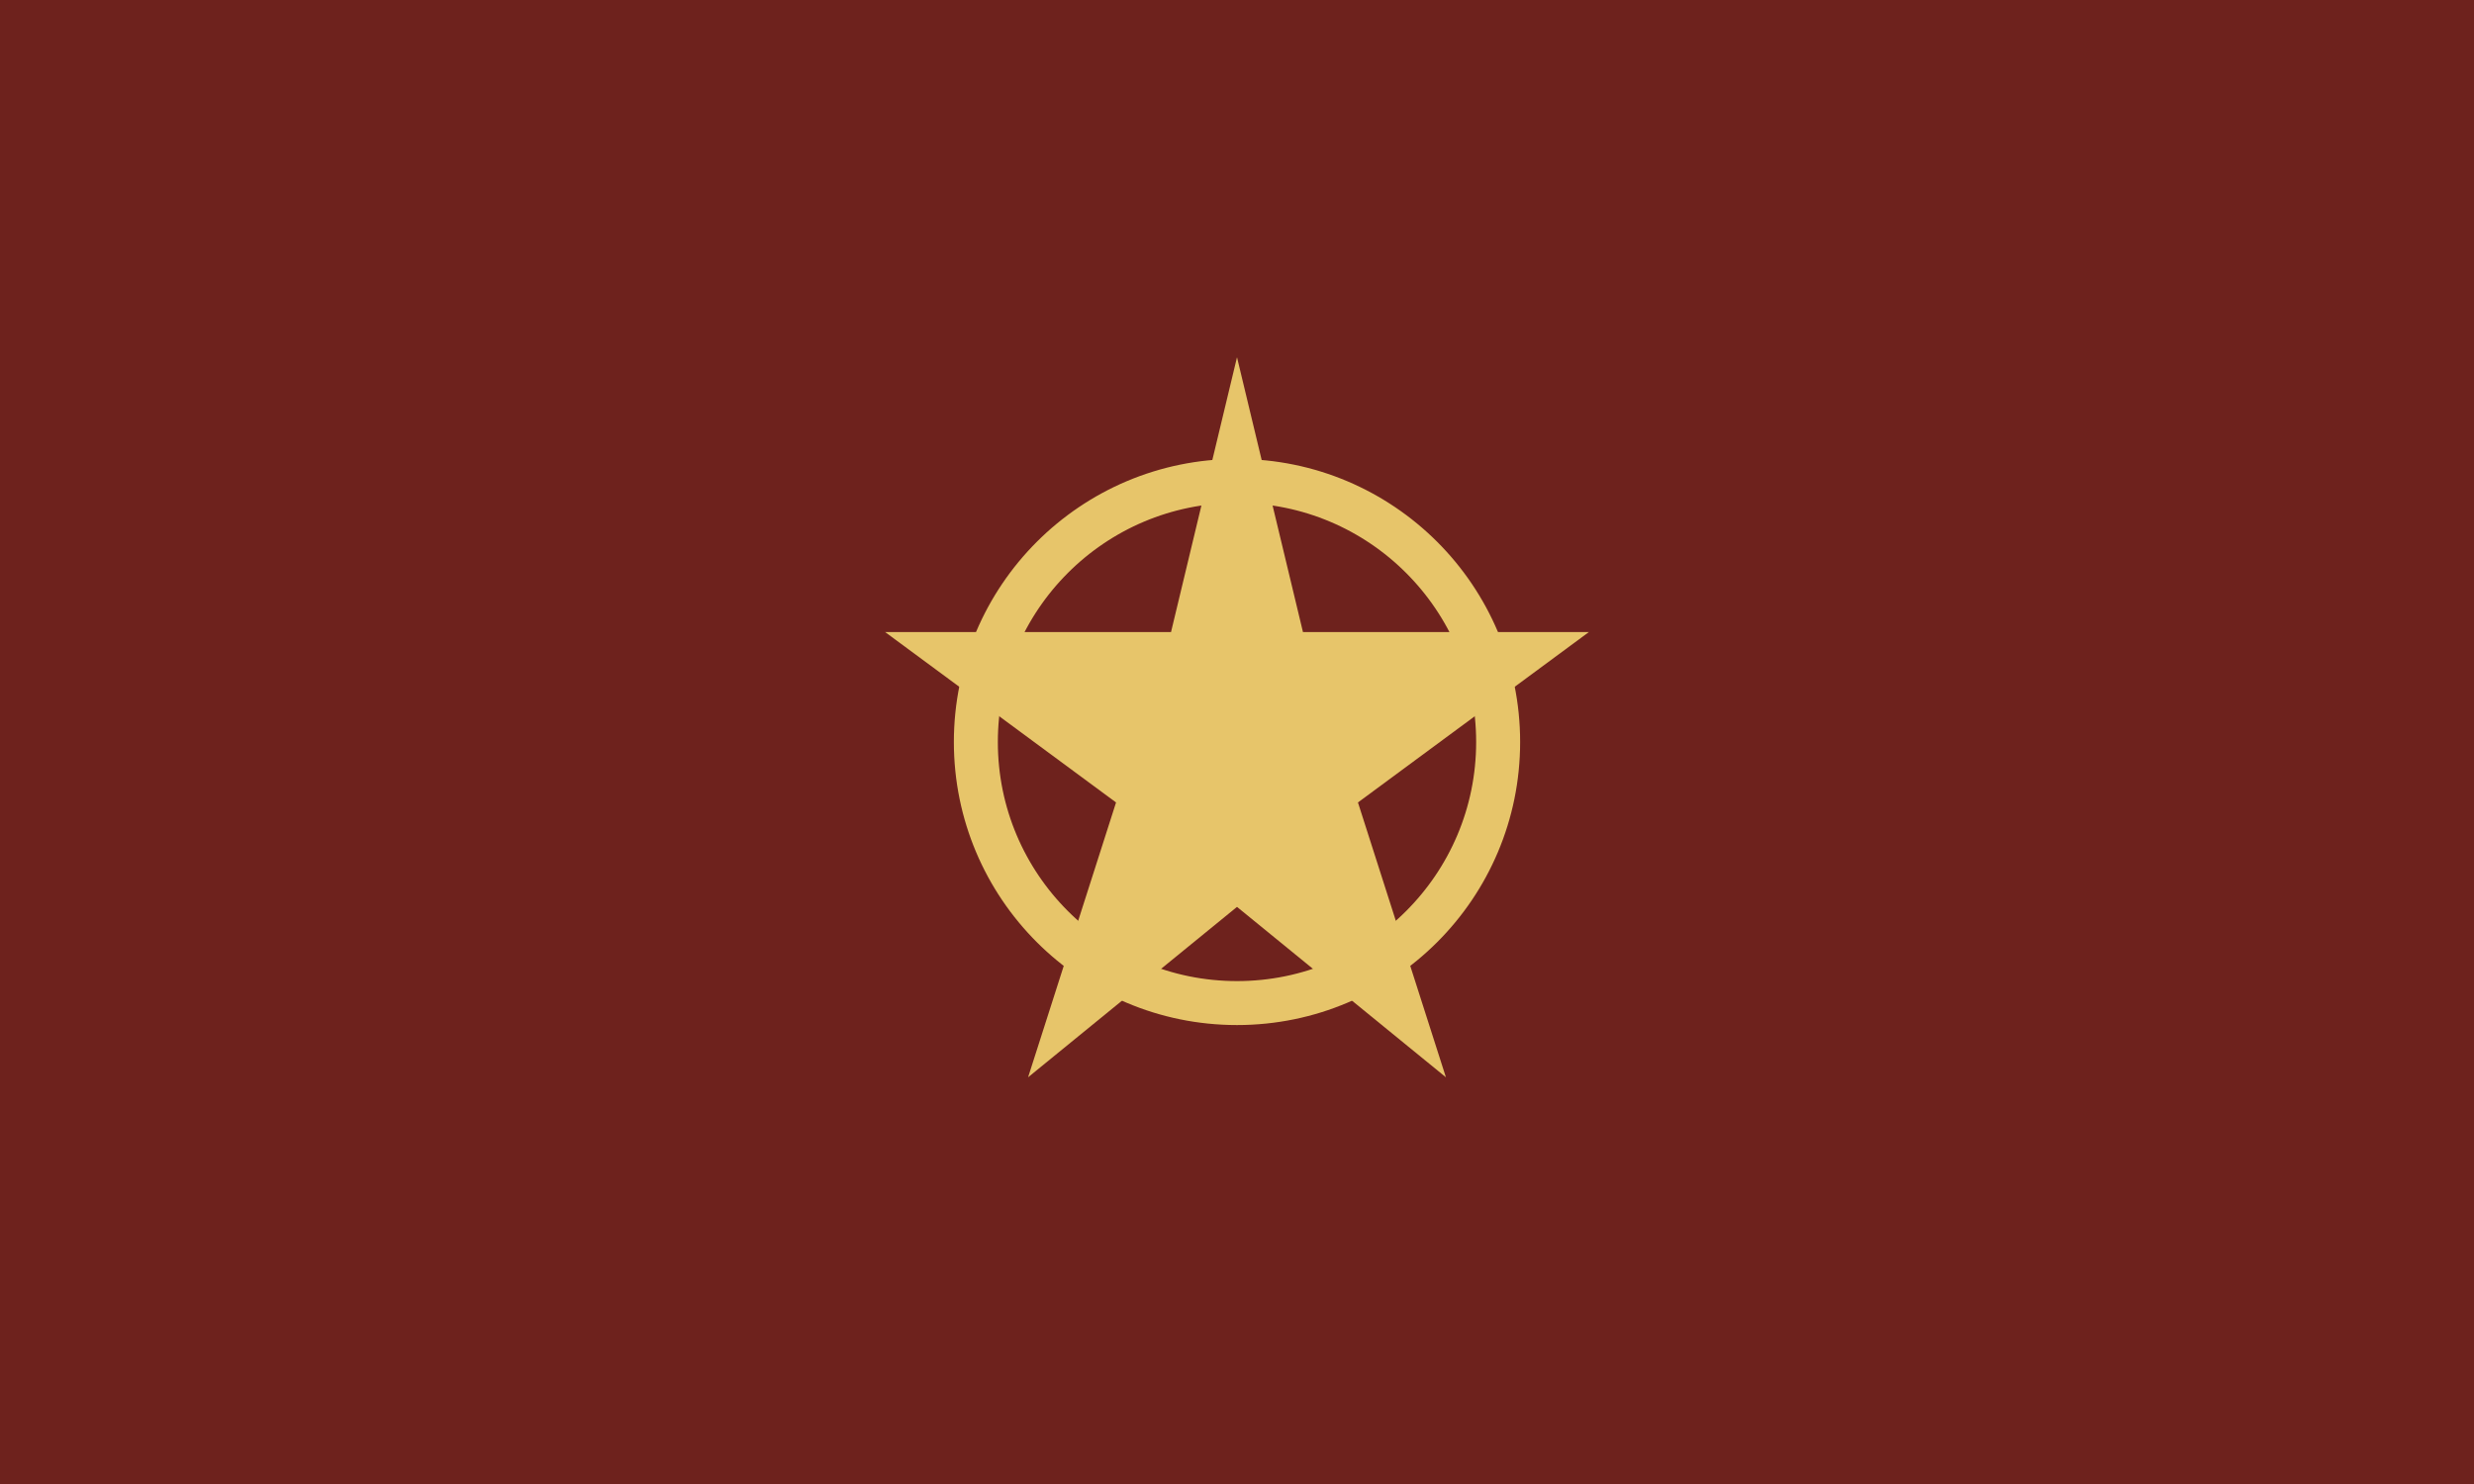
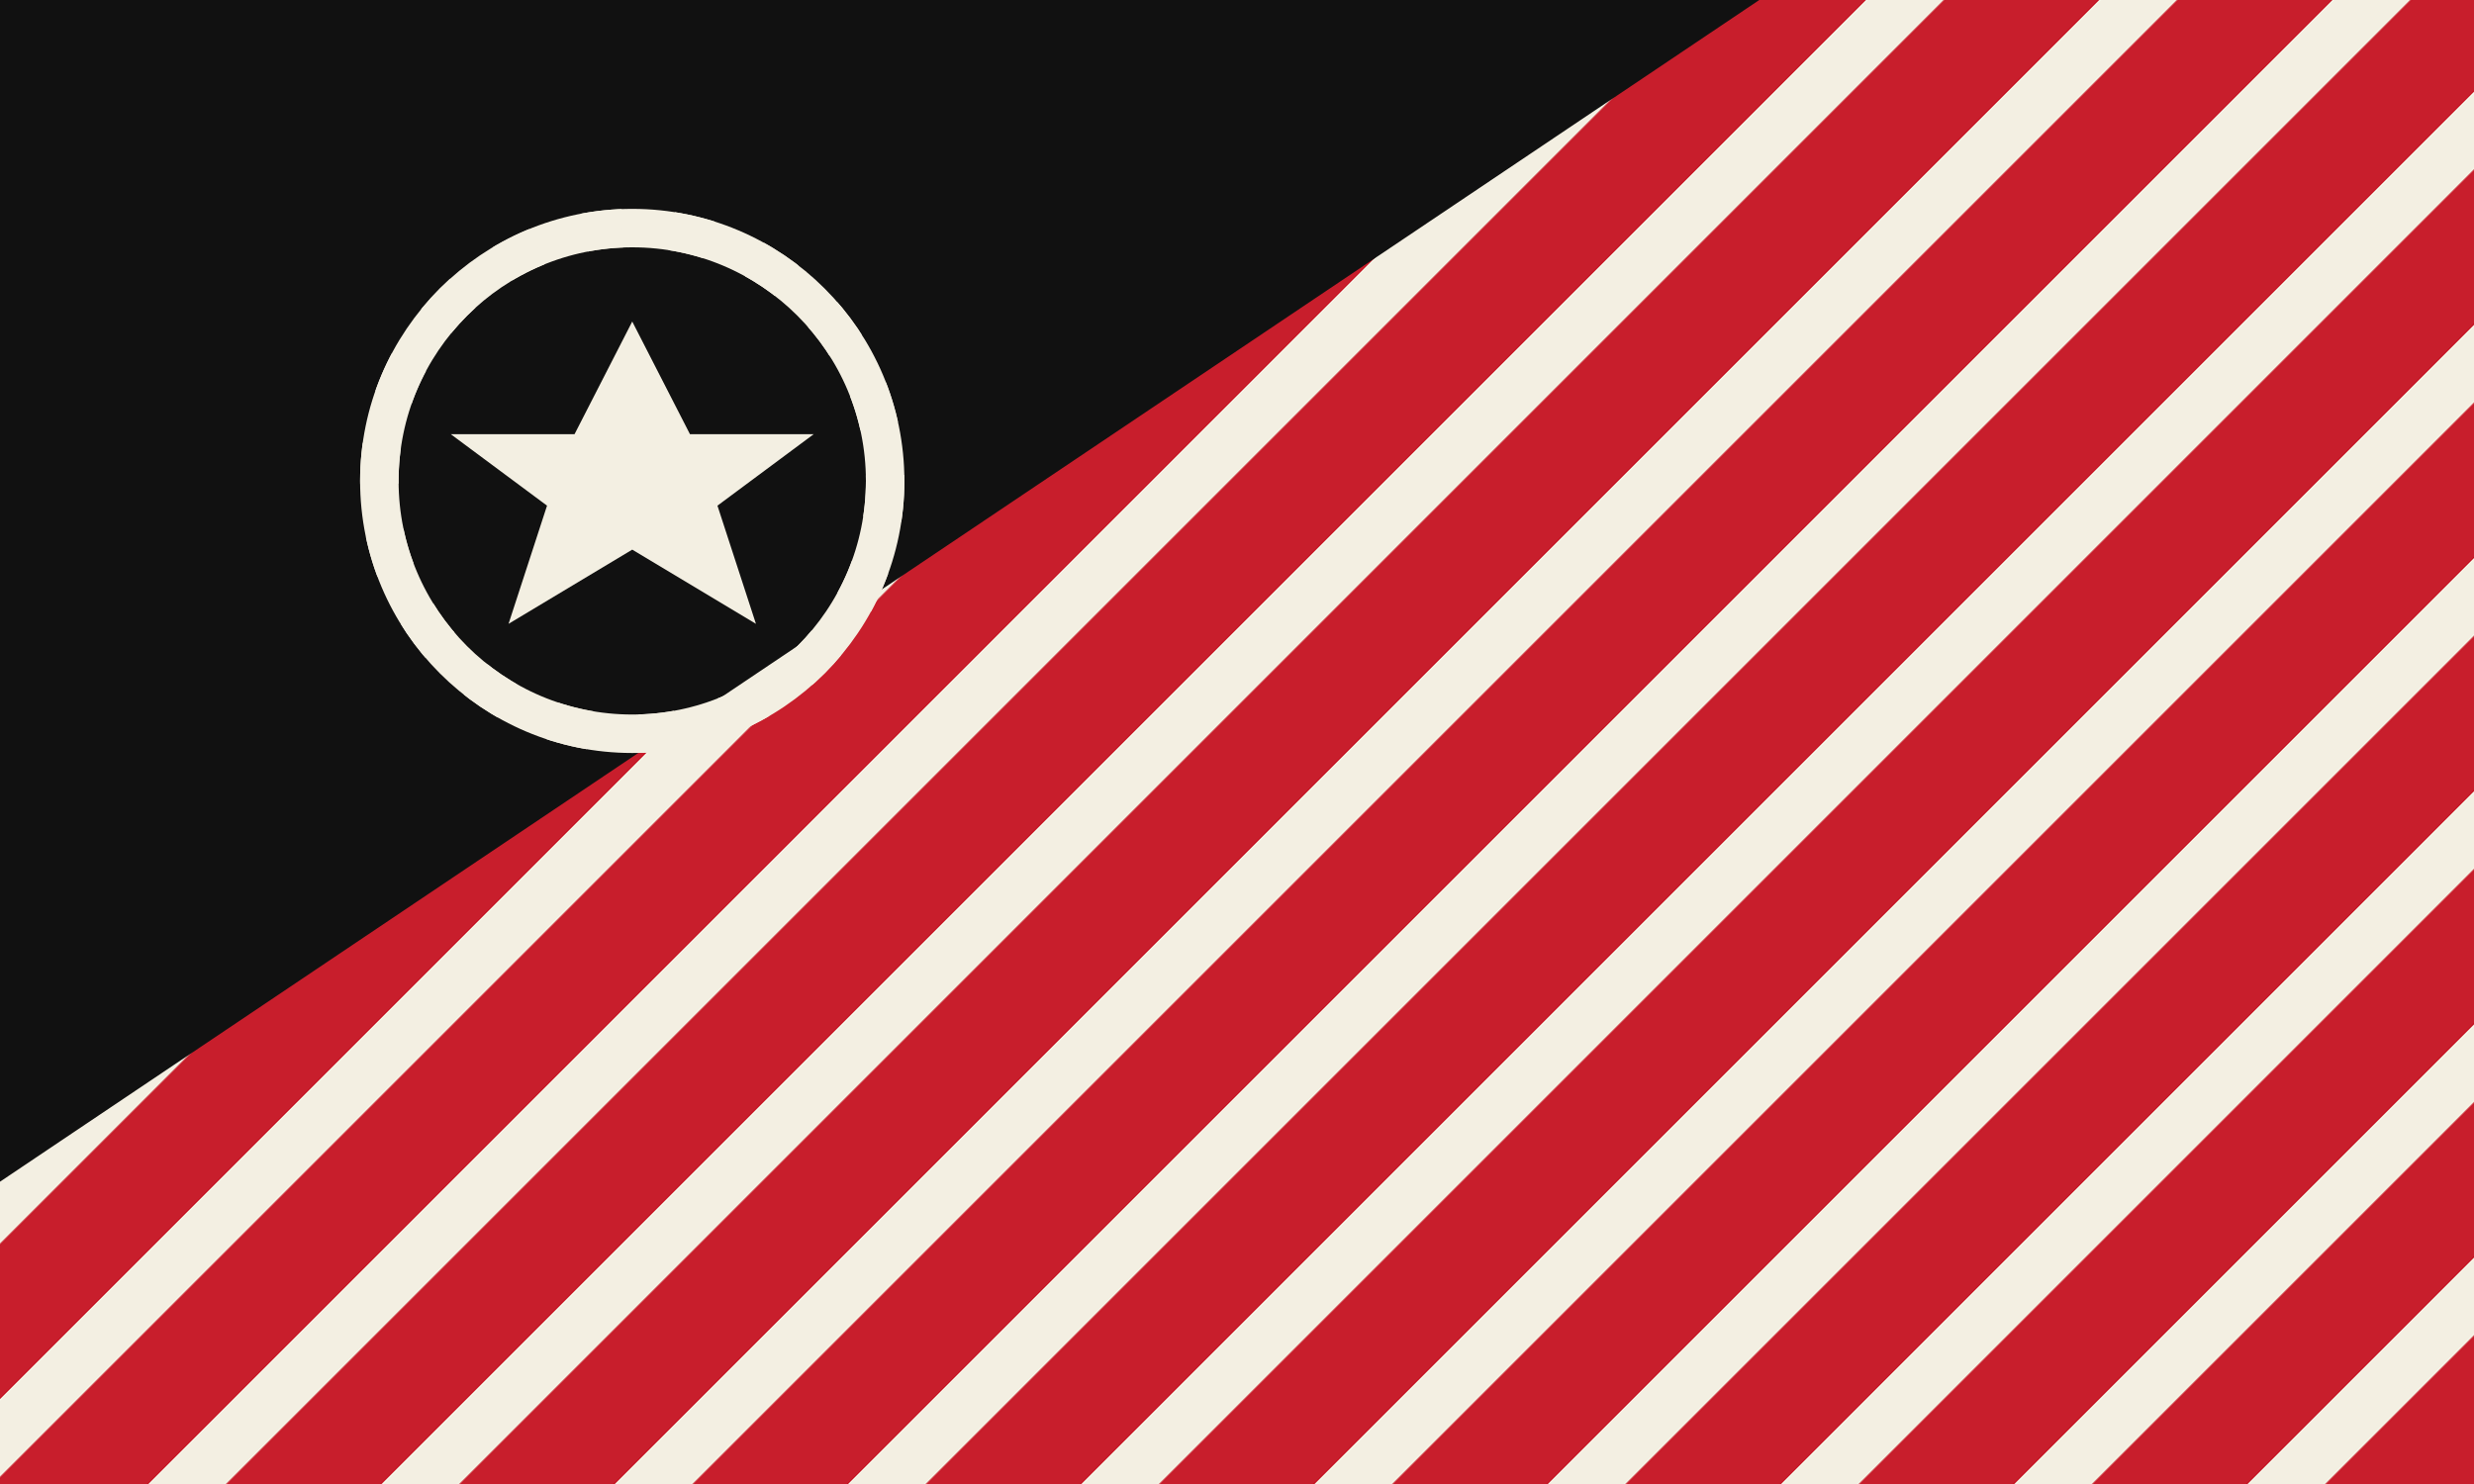
- <svg xmlns="http://www.w3.org/2000/svg" viewBox="0 0 900 540" role="img" aria-label="Revolutionary States placeholder flag: a gold star and gear on a red field">
-   <rect width="900" height="540" fill="#7a2620" />
-   <rect width="900" height="540" fill="#000" opacity=".1" />
-   <g fill="#e7c56a">
-     <circle cx="450" cy="270" r="95" fill="none" stroke="#e7c56a" stroke-width="16" />
-     <path d="M450 130 L474 230 L578 230 L494 292 L526 392 L450 330 L374 392 L406 292 L322 230 L426 230 Z" />
+ <svg xmlns="http://www.w3.org/2000/svg" viewBox="0 0 900 540" role="img" aria-label="Revolutionary States flag: a white gear and star on black, diagonal red and white stripes">
+   <defs>
+     <pattern id="rsa-stripes" width="60" height="60" patternUnits="userSpaceOnUse" patternTransform="rotate(45)">
+       <rect width="60" height="60" fill="#c81e2c" />
+       <rect width="20" height="60" fill="#f3efe2" />
+     </pattern>
+   </defs>
+   <rect width="900" height="540" fill="url(#rsa-stripes)" />
+   <polygon points="0,0 640,0 0,430" fill="#111" />
+   <g transform="translate(230,175)" fill="none" stroke="#f3efe2" stroke-width="14">
+     <circle r="92" />
+     <circle r="92" stroke-dasharray="14 18" />
  </g>
+   <path transform="translate(230,175)" fill="#f3efe2" d="M0 -58 L21 -17 L66 -17 L31 9 L45 52 L0 25 L-45 52 L-31 9 L-66 -17 L-21 -17 Z" />
</svg>
